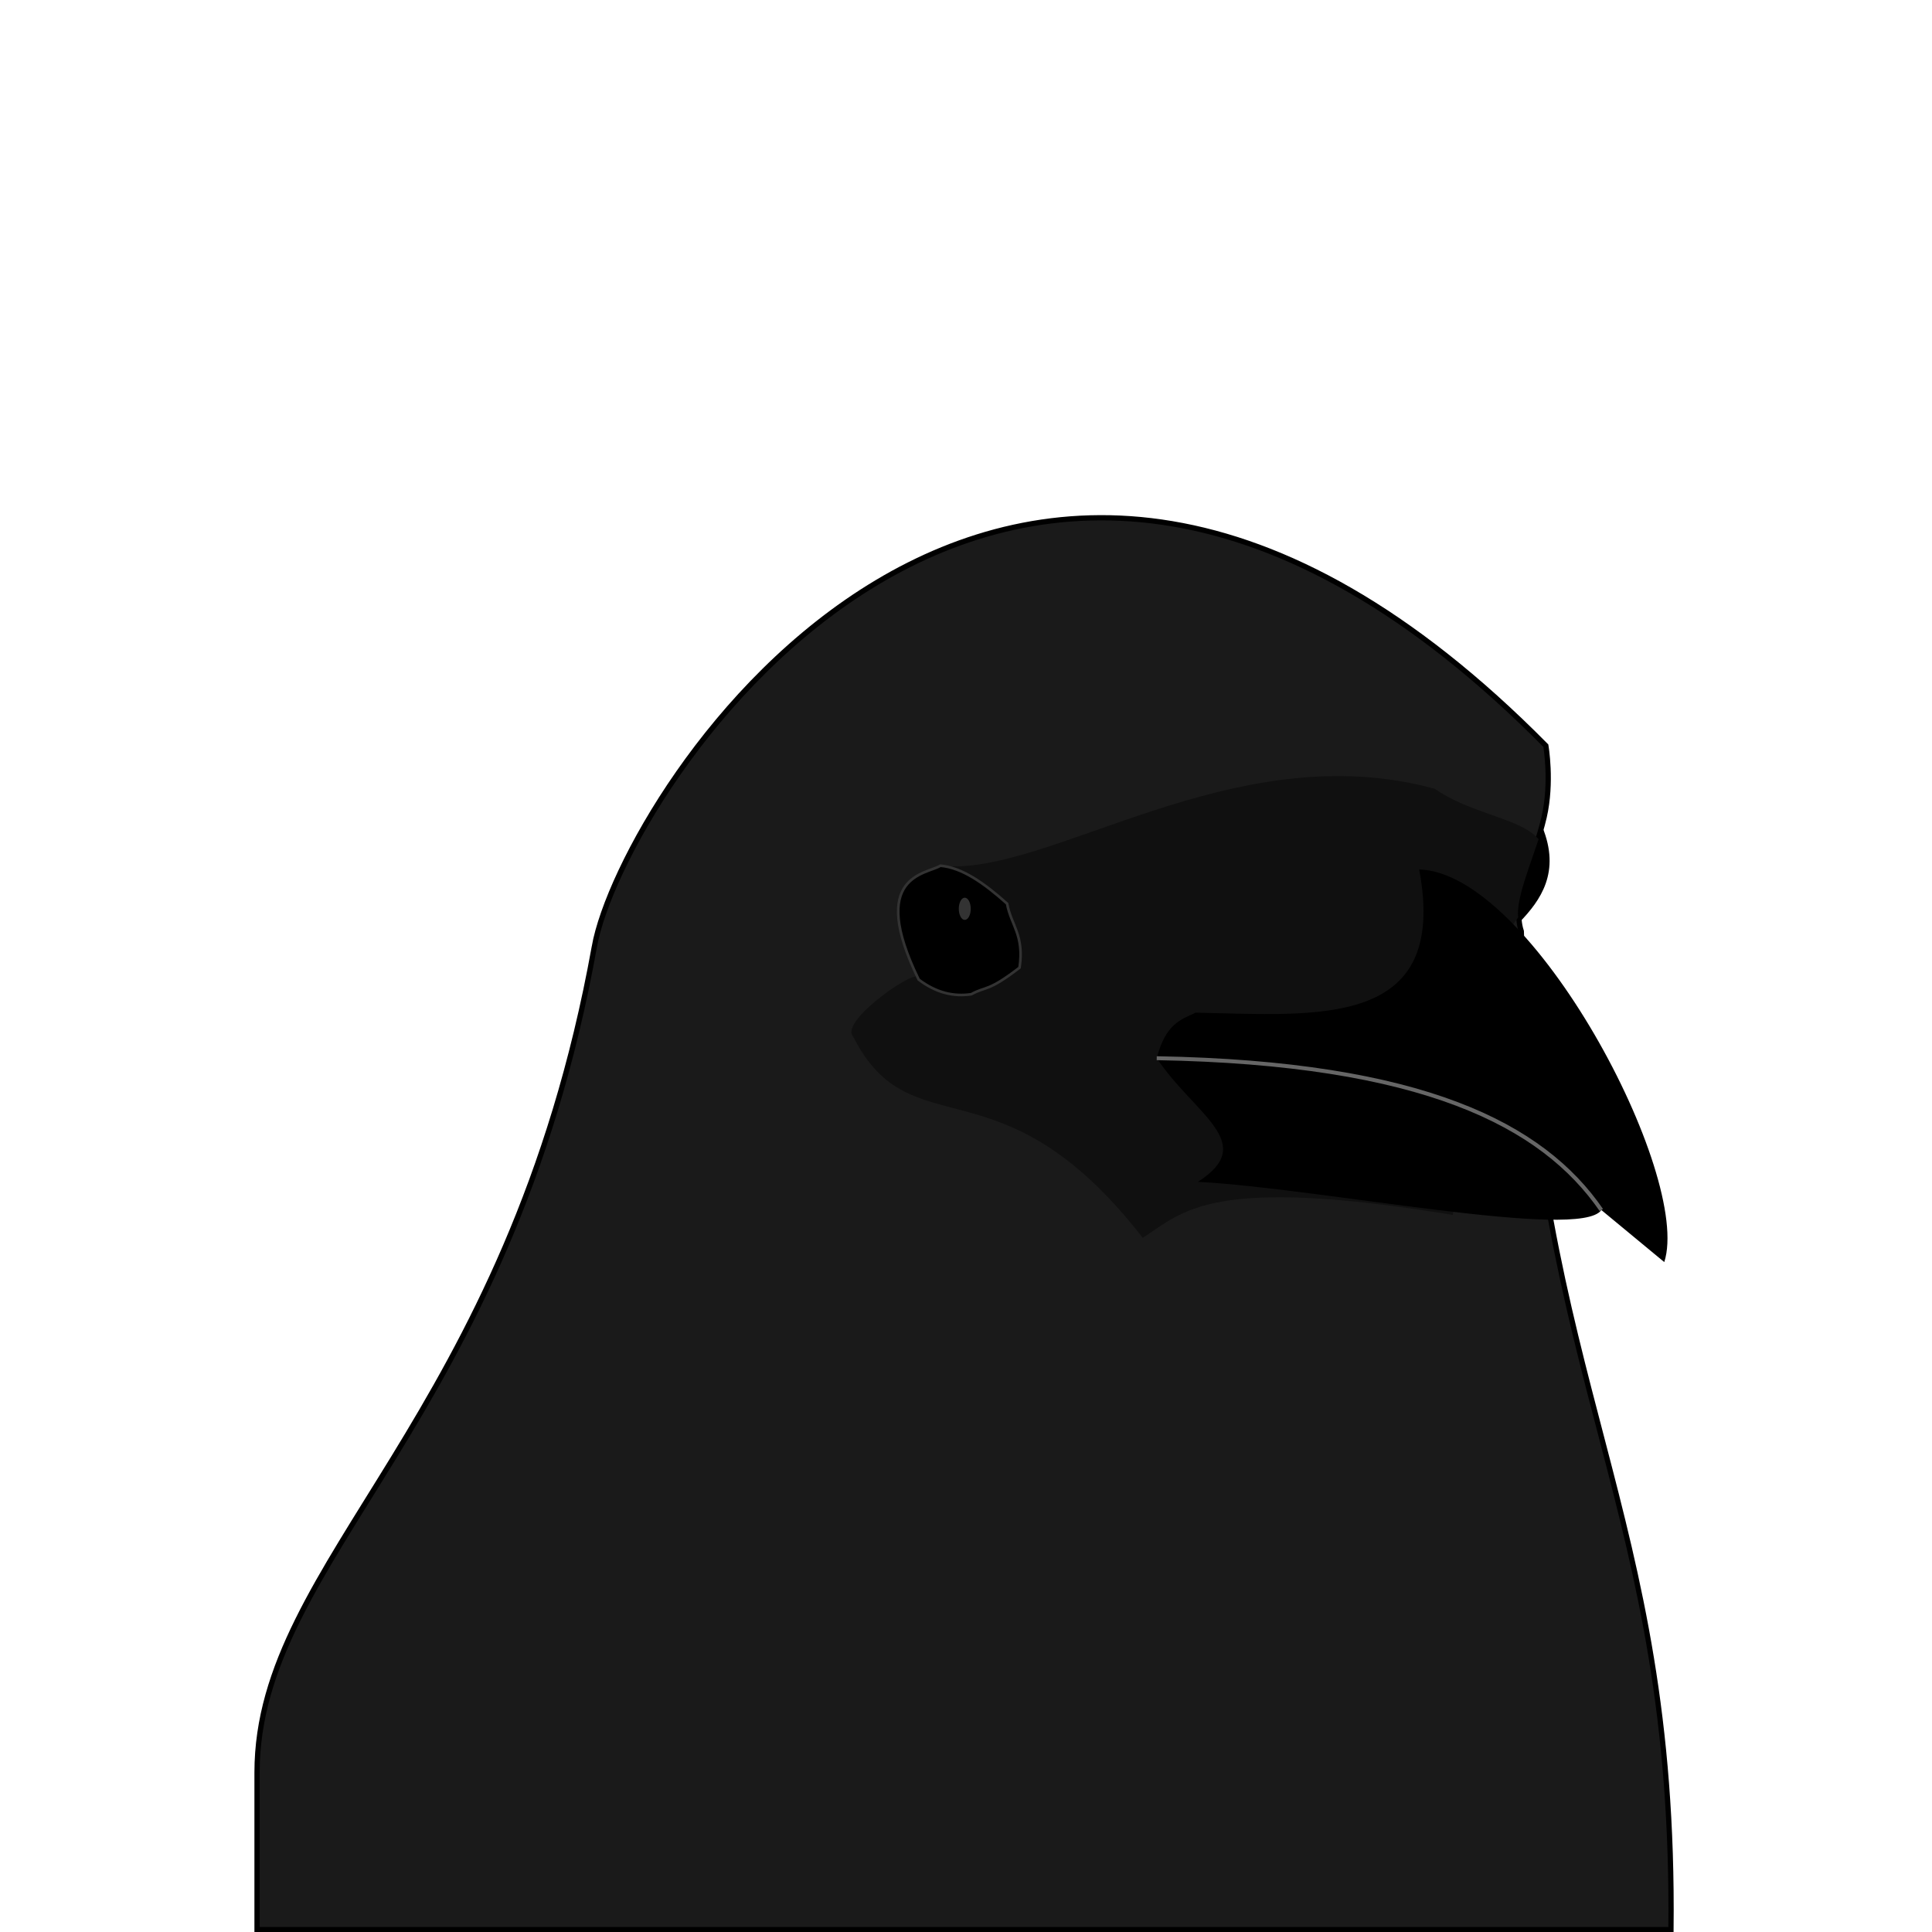
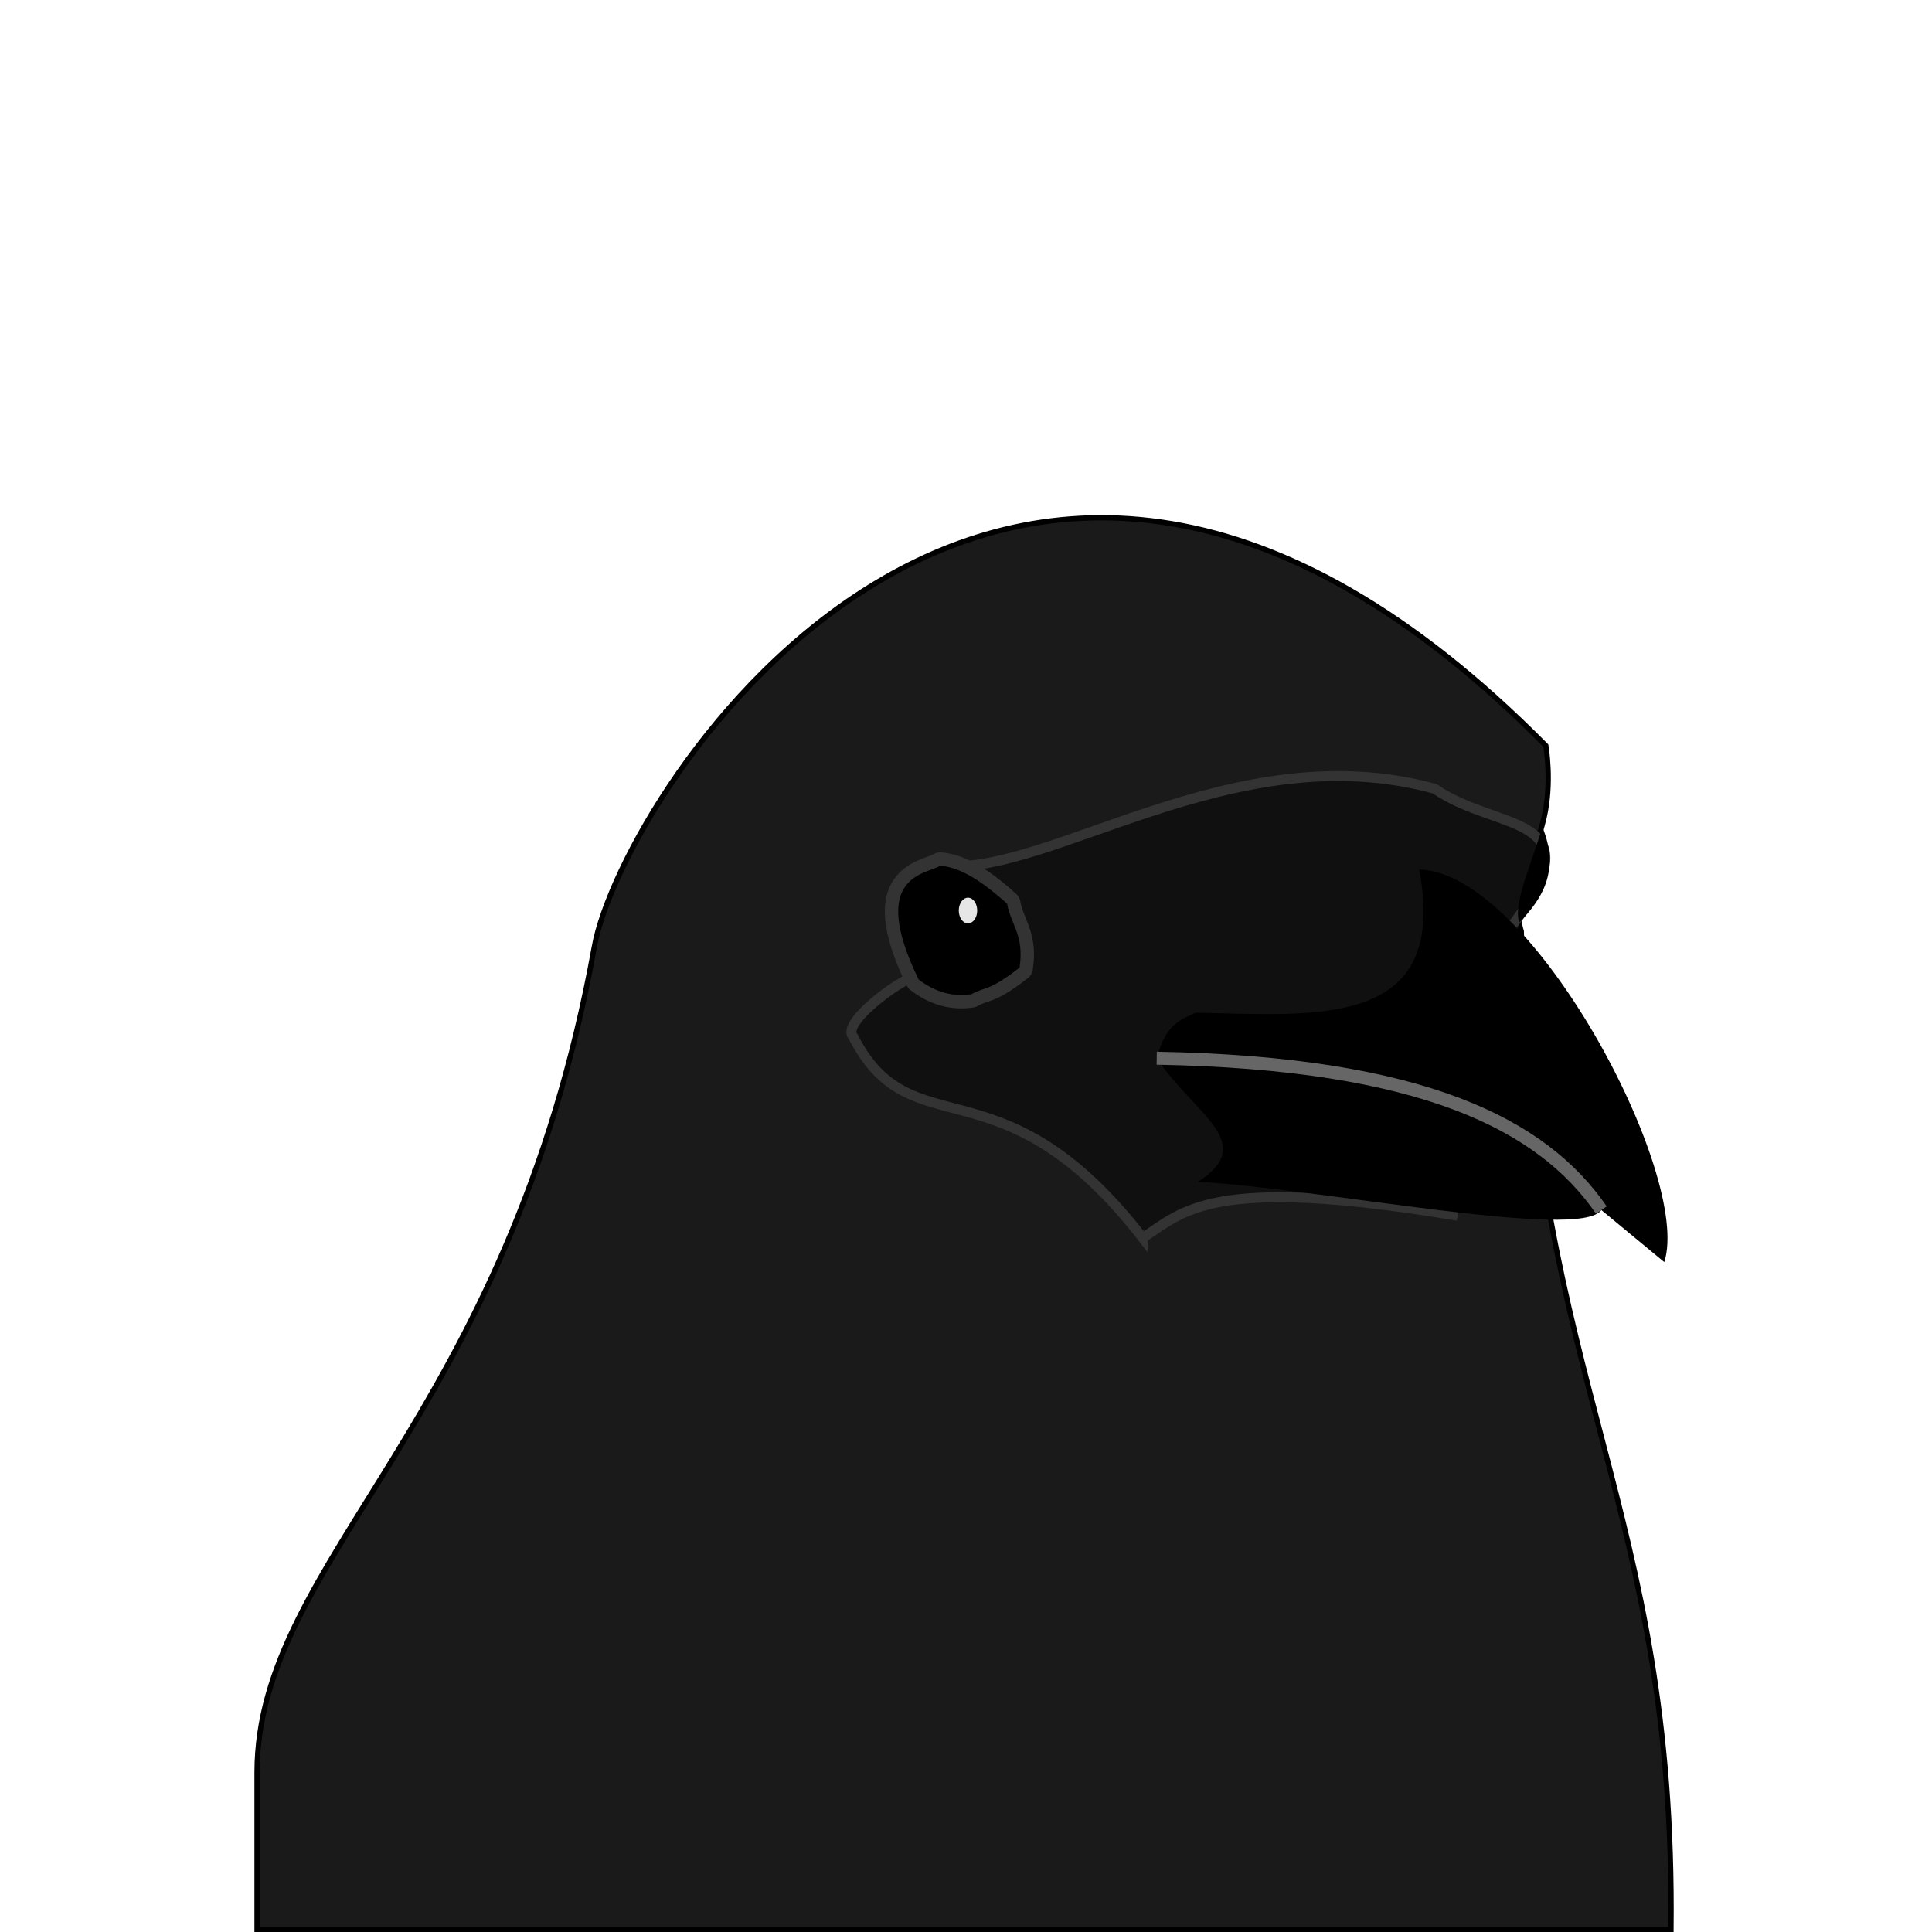
<svg xmlns="http://www.w3.org/2000/svg" width="64mm" height="64mm" viewBox="0 0 64 64" version="1.1" id="svg8">
  <defs id="defs2" />
-   <g id="layer1" transform="translate(0,-233)" style="display:inline;opacity:1">
-     <path style="fill:#1a1a1a;fill-opacity:1;stroke:#000000;stroke-width:0.174;stroke-linecap:butt;stroke-linejoin:miter;stroke-miterlimit:10;stroke-dasharray:none;stroke-opacity:1" d="m 19.689,264.359 c -2.836,15.751 -11.174,20.269 -11.174,27.359 v 5.204 H 55.353 c 0.151,-14.113 -4.526,-17.936 -4.958,-33.071 -0.334,-1.005 0.444,-2.421 0.756,-3.78 0.268,-1.168 0.057,-2.369 0.057,-2.369 -17.98,-18.191 -30.6,1.549 -31.52,6.657 z" id="path4485" />
+   <g id="layer1" transform="translate(0,-233)">
+     <path style="fill:#1a1a1a;stroke:#000000;stroke-width:0.174;stroke-miterlimit:10" d="m 19.689,264.359 c -2.836,15.751 -11.174,20.269 -11.174,27.359 v 5.204 H 55.353 c 0.151,-14.113 -4.526,-17.936 -4.958,-33.071 -0.334,-1.005 0.444,-2.421 0.756,-3.78 0.268,-1.168 0.057,-2.369 0.057,-2.369 -17.98,-18.191 -30.6,1.549 -31.52,6.657 z" id="path4485" />
  </g>
-   <g id="layer9" style="display:inline">
-     <path style="fill:#101010;fill-opacity:1;fill-rule:evenodd;stroke:none;stroke-width:0.23px;stroke-linecap:butt;stroke-linejoin:miter;stroke-opacity:1" d="m 37.855,41.005 c 1.348,-0.868 2.22,-2.082 10.269,-0.759 l 1.948,-9.555 c 2.868,-3.789 -0.434,-3.097 -2.544,-4.561 -6.694,-1.835 -12.791,2.941 -16.377,2.549 l -0.718,3.772 c 0.209,-0.597 -2.679,1.37 -2.17,1.889 1.937,3.817 4.872,0.584 9.592,6.666 z" id="path4754" />
+   <g id="layer9">
+     <path style="fill:#101010;fill-rule:evenodd;stroke-width:0.33;stroke:#333333" d="m 37.855,41.005 c 1.348,-0.868 2.22,-2.082 10.269,-0.759 l 1.948,-9.555 c 2.868,-3.789 -0.434,-3.097 -2.544,-4.561 -6.694,-1.835 -12.791,2.941 -16.377,2.549 l -0.718,3.772 c 0.209,-0.597 -2.679,1.37 -2.17,1.889 1.937,3.817 4.872,0.584 9.592,6.666 z" id="path4754" />
  </g>
-   <g id="layer6" style="display:inline;opacity:1">
-     <path style="opacity:1;fill:#000000;fill-opacity:1;fill-rule:evenodd;stroke:none;stroke-width:0.23px;stroke-linecap:butt;stroke-linejoin:miter;stroke-opacity:1" d="m 39.683,39.15 c 4.077,0.215 12.663,1.962 13.364,0.934 l 2.084,1.724 c 0.927,-2.847 -4.379,-12.911 -8.119,-13.005 0.997,5.301 -3.387,4.823 -7.401,4.742 -0.486,0.229 -0.992,0.356 -1.293,1.509 1.266,1.886 3.379,2.808 1.365,4.095 z" id="path4729" />
-     <path style="fill:none;fill-rule:evenodd;stroke:#666666;stroke-width:0.13;stroke-linecap:butt;stroke-linejoin:miter;stroke-miterlimit:4;stroke-dasharray:none;stroke-opacity:1" d="M 53.047,40.084 C 51.098,37.256 47.136,35.211 38.318,35.054" id="path4735" />
+   <g id="layer6">
+     <path style="fill:#000000;fill-rule:evenodd;stroke-width:0.23px" d="m 39.683,39.15 c 4.077,0.215 12.663,1.962 13.364,0.934 l 2.084,1.724 c 0.927,-2.847 -4.379,-12.911 -8.119,-13.005 0.997,5.301 -3.387,4.823 -7.401,4.742 -0.486,0.229 -0.992,0.356 -1.293,1.509 1.266,1.886 3.379,2.808 1.365,4.095 z" id="path4729" />
+     <path style="fill:none;fill-rule:evenodd;stroke:#666666;stroke-width:0.43" d="M 53.047,40.084 C 51.098,37.256 47.136,35.211 38.318,35.054" id="path4735" />
  </g>
-   <g id="layer8" style="display:inline">
-     <path style="fill:#000000;fill-rule:evenodd;stroke:#333333;stroke-width:0.087;stroke-linecap:butt;stroke-linejoin:miter;stroke-miterlimit:4;stroke-dasharray:none;stroke-opacity:1" d="m 31.151,28.678 c -0.462,0.289 -2.411,0.301 -0.718,3.772 0.581,0.441 1.162,0.571 1.742,0.485 0.502,-0.274 0.543,-0.069 1.599,-0.88 0.16,-1.083 -0.281,-1.401 -0.413,-2.12 -0.764,-0.684 -1.493,-1.195 -2.209,-1.257 z" id="path4743" />
-     <ellipse style="opacity:1;fill:#333333;fill-opacity:1;stroke:none;stroke-width:0.174;stroke-linejoin:bevel;stroke-miterlimit:4;stroke-dasharray:none;stroke-dashoffset:0;stroke-opacity:1" id="path4745" ry="0.368" rx="0.198" cy="30.105" cx="31.959" />
-     <path style="fill:#000000;fill-rule:evenodd;stroke:none;stroke-width:0.23;stroke-linecap:butt;stroke-linejoin:miter;stroke-miterlimit:4;stroke-dasharray:none;stroke-opacity:1" d="m 51.093,27.395 c 0.608,1.492 -0.051,2.423 -0.762,3.161 -0.231,-0.6 0.442,-2.046 0.762,-3.161 z" id="path4751" />
+   <g id="layer8">
+     <path style="fill:#000000;fill-rule:evenodd;stroke:#333333;stroke-width:0.887;stroke-linejoin:round;stroke-linecap:square;paint-order:stroke markers fill" d="m 31.151,28.678 c -0.462,0.289 -2.411,0.301 -0.718,3.772 0.581,0.441 1.162,0.571 1.742,0.485 0.502,-0.274 0.543,-0.069 1.599,-0.88 0.16,-1.083 -0.281,-1.401 -0.413,-2.12 -0.764,-0.684 -1.493,-1.195 -2.209,-1.257 z" id="path4743" />
+     <ellipse style="fill:#e6e6e6;stroke-width:0.232;stroke-linejoin:bevel" id="path4745" ry="0.426" rx="0.305" cy="30.163" cx="32.066" />
+     <path style="fill:#000000;fill-rule:evenodd;stroke-width:0.23" d="m 51.093,27.395 c 0.608,1.492 -0.051,2.423 -0.762,3.161 -0.231,-0.6 0.442,-2.046 0.762,-3.161 z" id="path4751" />
  </g>
</svg>
